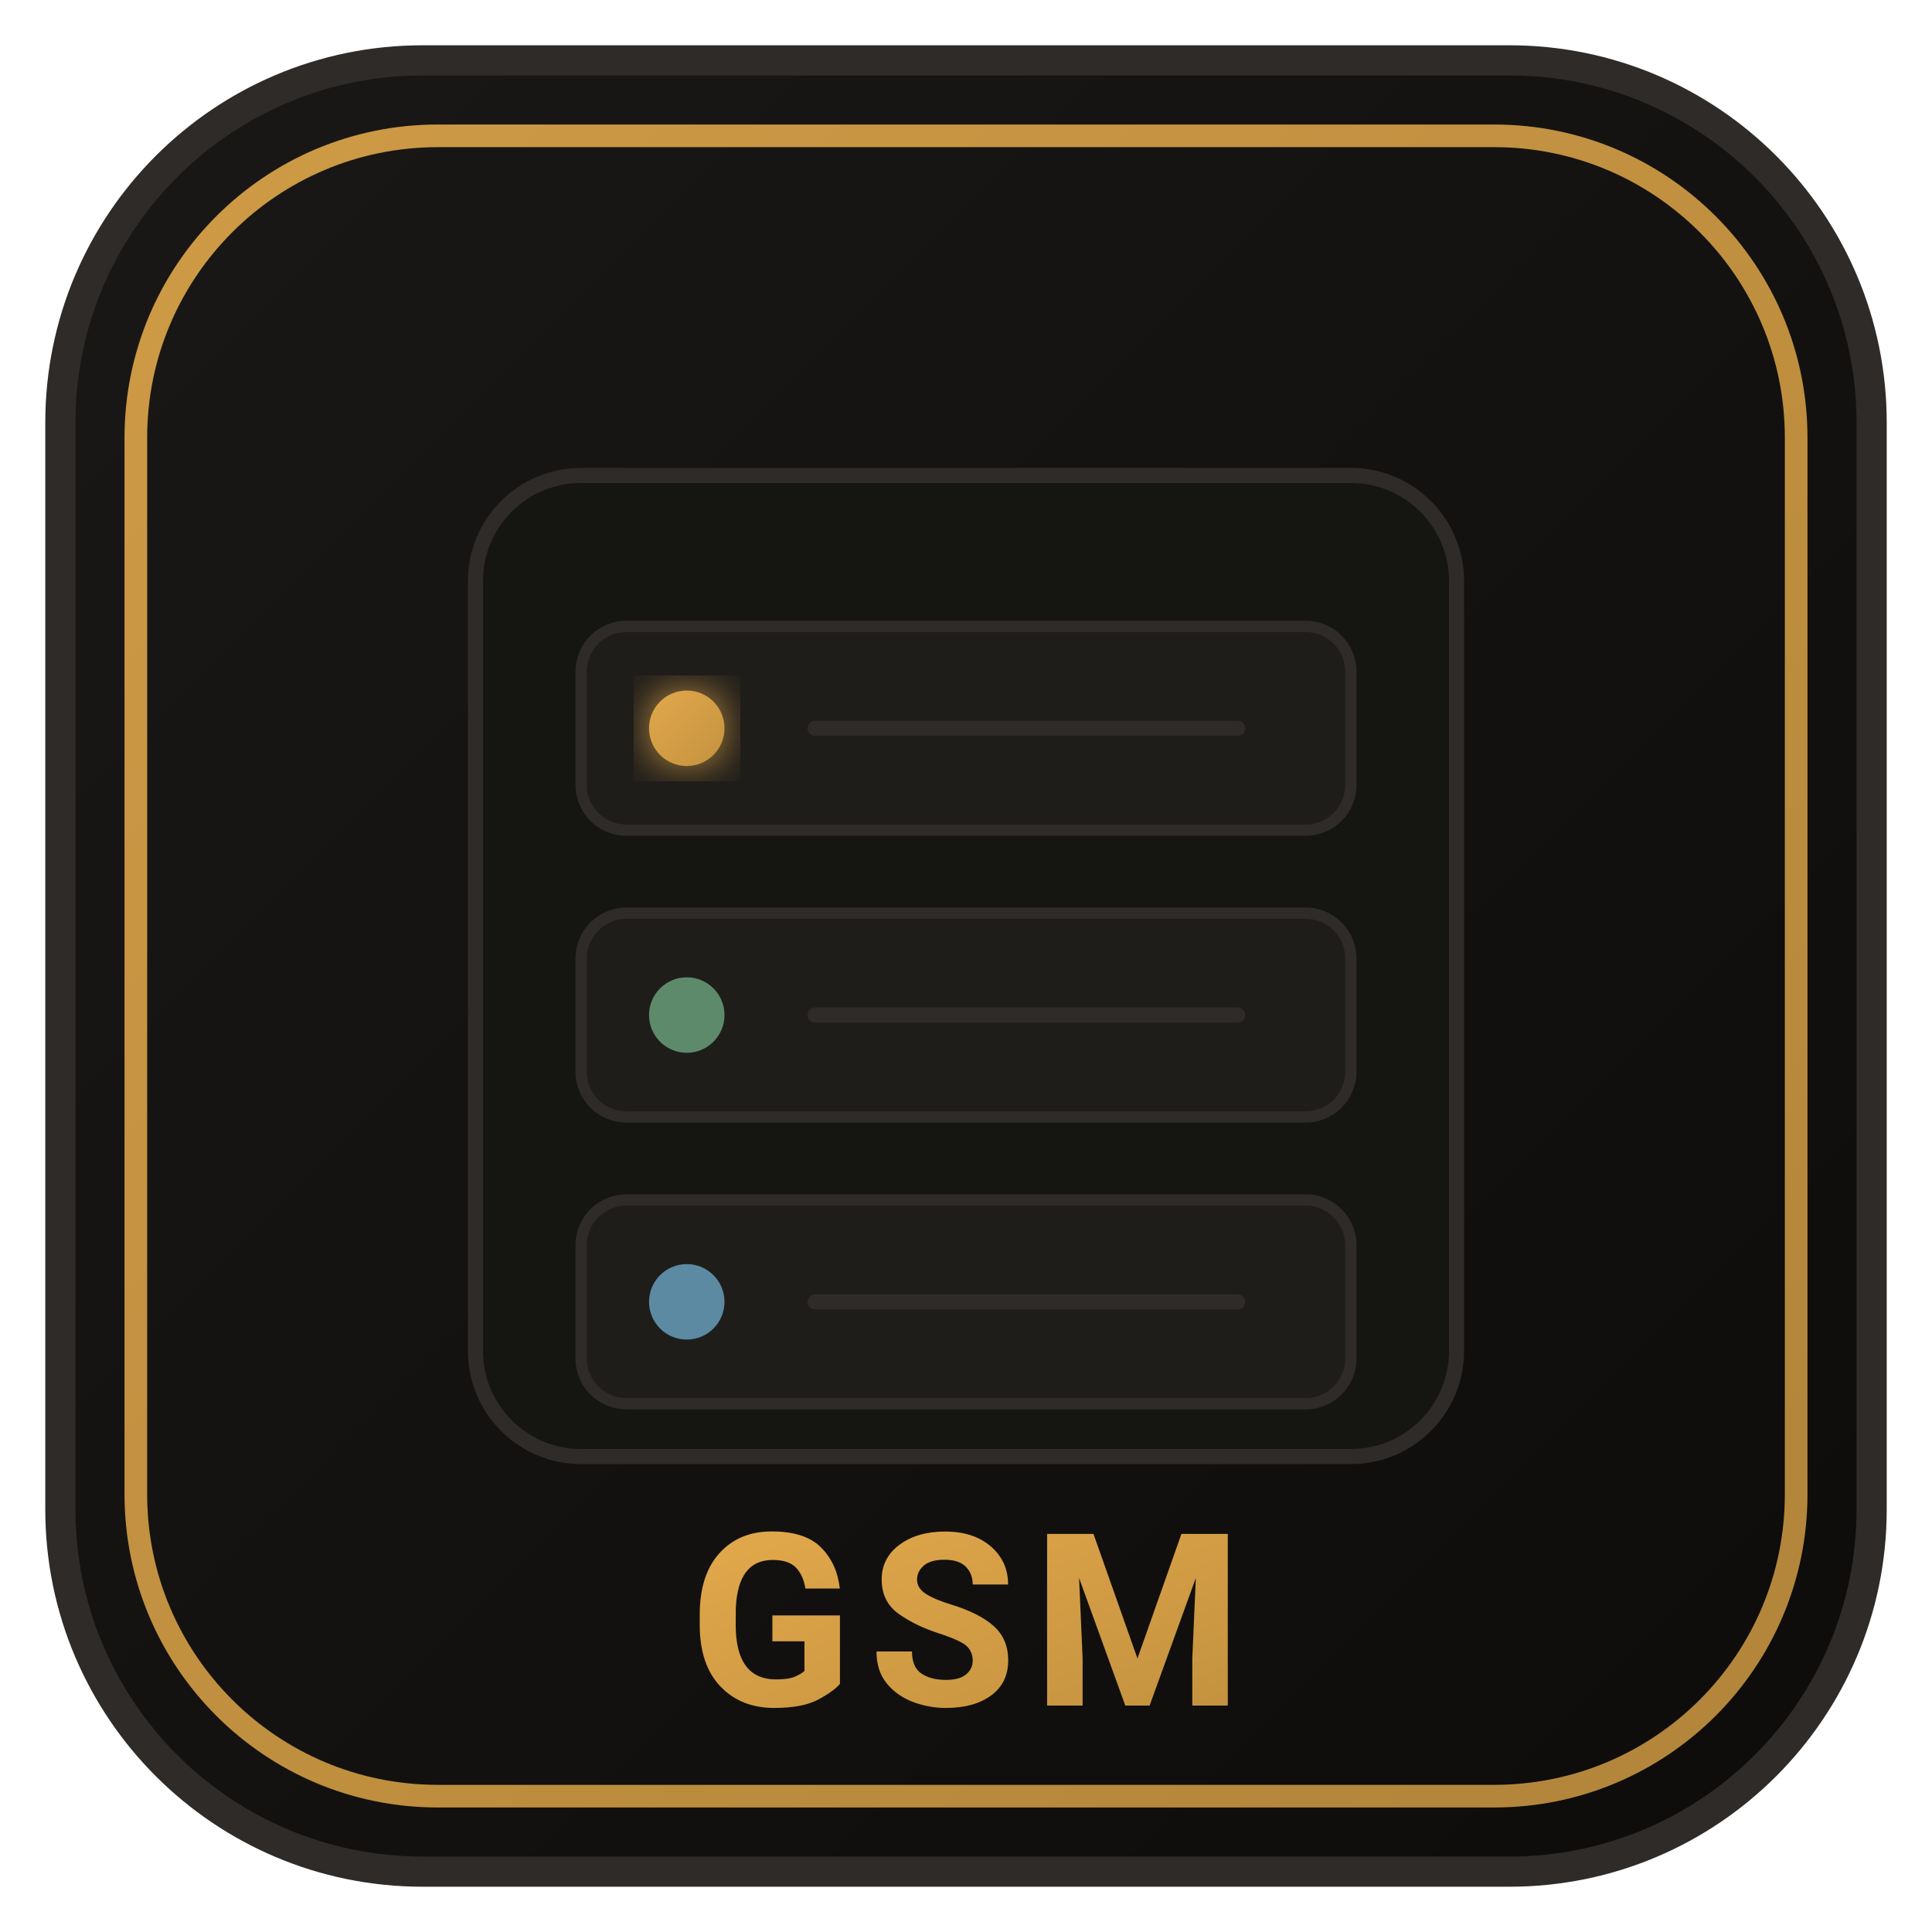
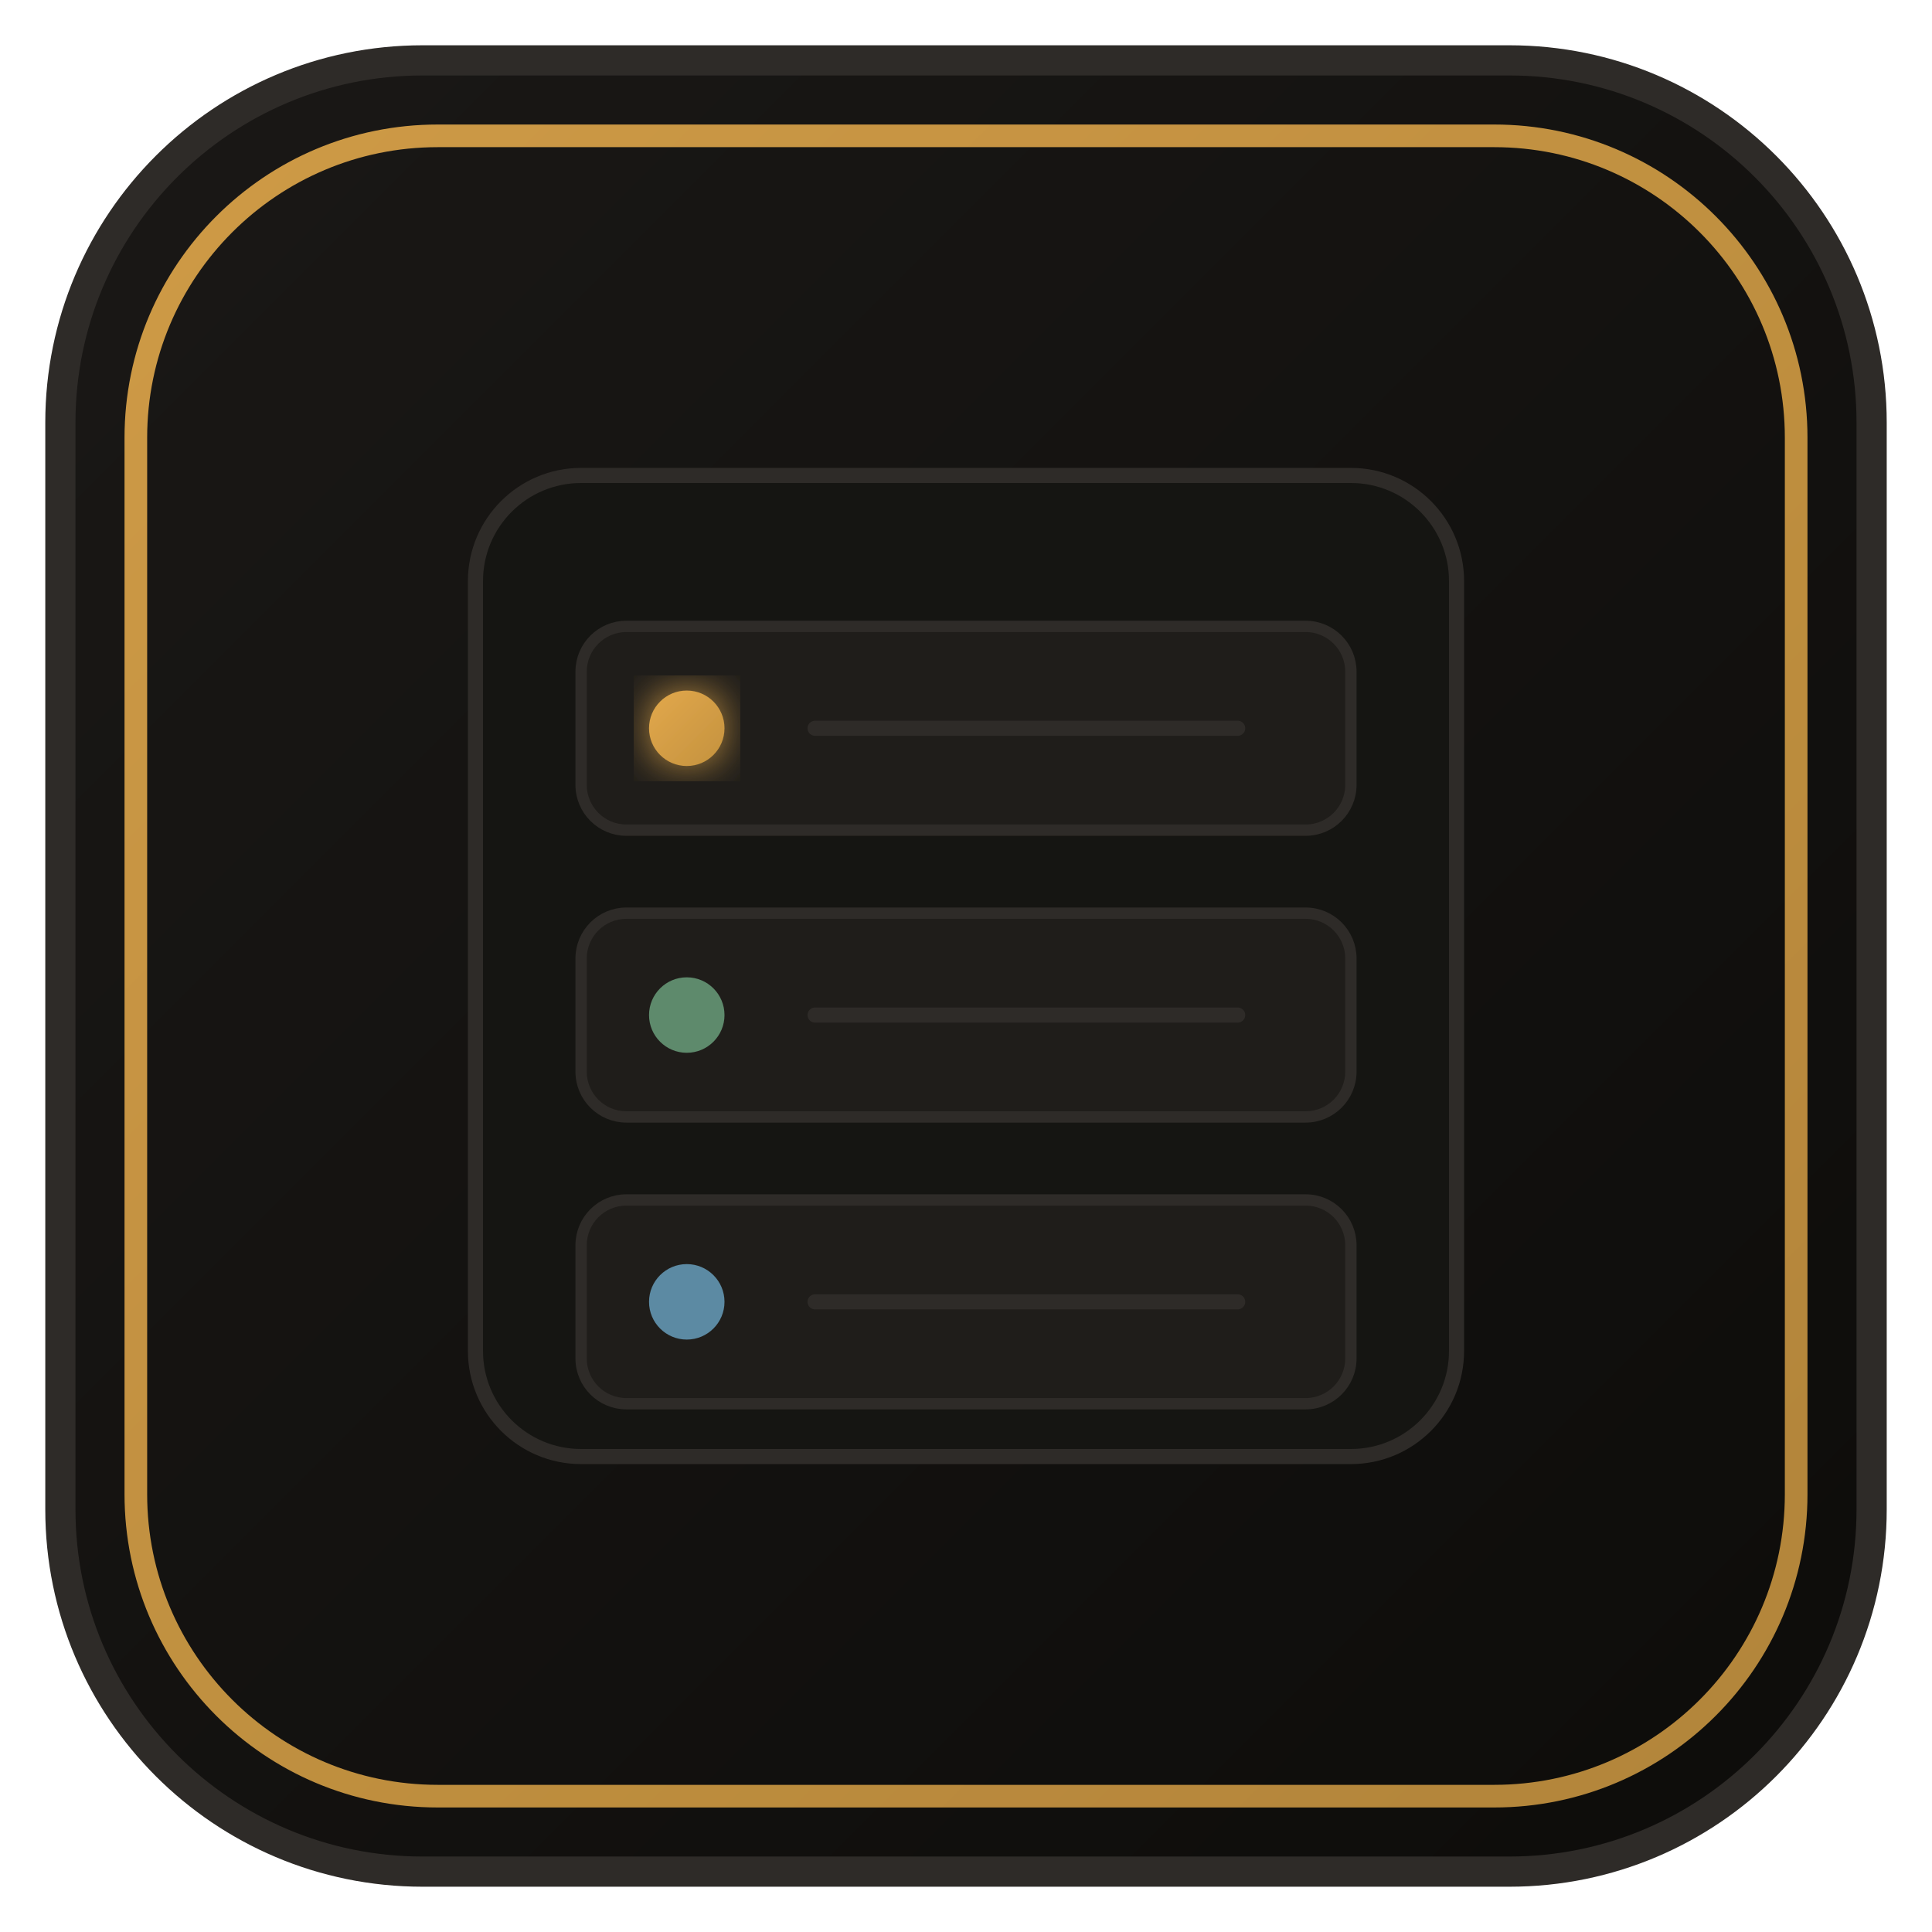
<svg xmlns="http://www.w3.org/2000/svg" viewBox="0 0 512 512" width="512" height="512">
  <defs>
    <linearGradient id="bg" x1="0%" y1="0%" x2="100%" y2="100%">
      <stop offset="0%" stop-color="#1a1816" />
      <stop offset="100%" stop-color="#0d0c0a" />
    </linearGradient>
    <linearGradient id="accent" x1="0%" y1="0%" x2="100%" y2="100%">
      <stop offset="0%" stop-color="#e2a84b" />
      <stop offset="100%" stop-color="#c4923f" />
    </linearGradient>
    <filter id="glow" x="-20%" y="-20%" width="140%" height="140%">
      <feGaussianBlur stdDeviation="6" result="blur" />
      <feComposite in="SourceGraphic" in2="blur" operator="over" />
    </filter>
  </defs>
  <rect x="16" y="16" width="480" height="480" rx="96" fill="url(#bg)" stroke="#2e2b28" stroke-width="8" />
  <rect x="36" y="36" width="440" height="440" rx="80" fill="none" stroke="url(#accent)" stroke-width="6" opacity="0.9" />
  <rect x="126" y="126" width="260" height="260" rx="28" fill="#151512" stroke="#2e2b28" stroke-width="4" />
  <rect x="154" y="166" width="204" height="54" rx="12" fill="#1f1d1a" stroke="#2e2b28" stroke-width="3" />
  <rect x="154" y="242" width="204" height="54" rx="12" fill="#1f1d1a" stroke="#2e2b28" stroke-width="3" />
  <rect x="154" y="318" width="204" height="54" rx="12" fill="#1f1d1a" stroke="#2e2b28" stroke-width="3" />
  <circle cx="182" cy="193" r="10" fill="url(#accent)" filter="url(#glow)" />
  <circle cx="182" cy="269" r="10" fill="#5e8a6c" />
  <circle cx="182" cy="345" r="10" fill="#5c8aa3" />
  <line x1="216" y1="193" x2="328" y2="193" stroke="#2e2b28" stroke-width="4" stroke-linecap="round" />
  <line x1="216" y1="269" x2="328" y2="269" stroke="#2e2b28" stroke-width="4" stroke-linecap="round" />
  <line x1="216" y1="345" x2="328" y2="345" stroke="#2e2b28" stroke-width="4" stroke-linecap="round" />
-   <text x="256" y="452" font-family="-apple-system, BlinkMacSystemFont, 'Segoe UI', Roboto, Helvetica, Arial, sans-serif" font-size="64" font-weight="700" text-anchor="middle" fill="url(#accent)" letter-spacing="4">GSM</text>
</svg>
